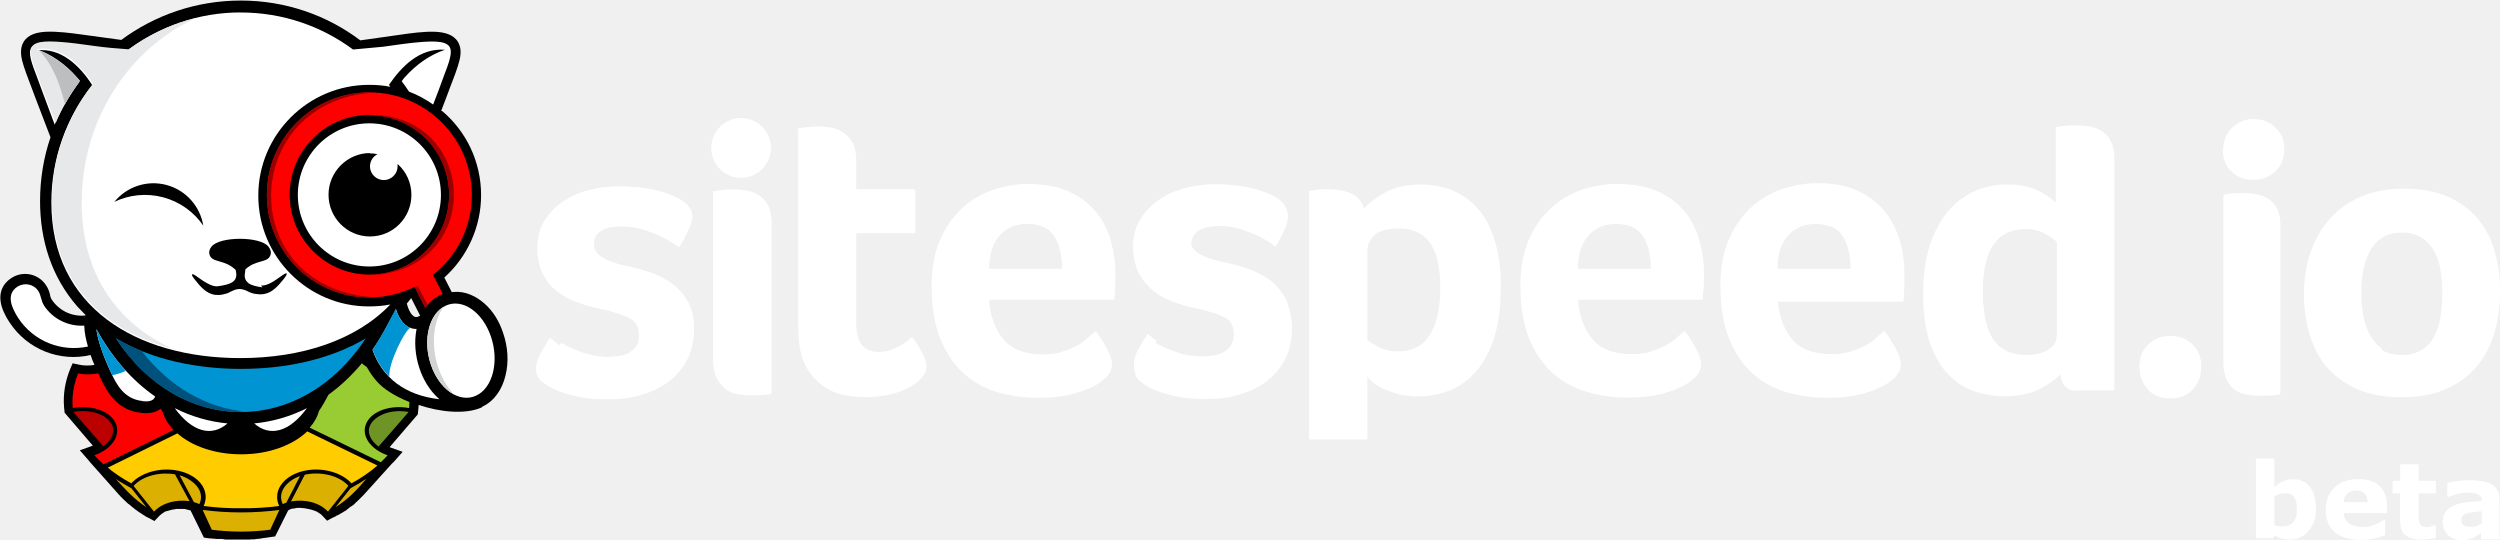
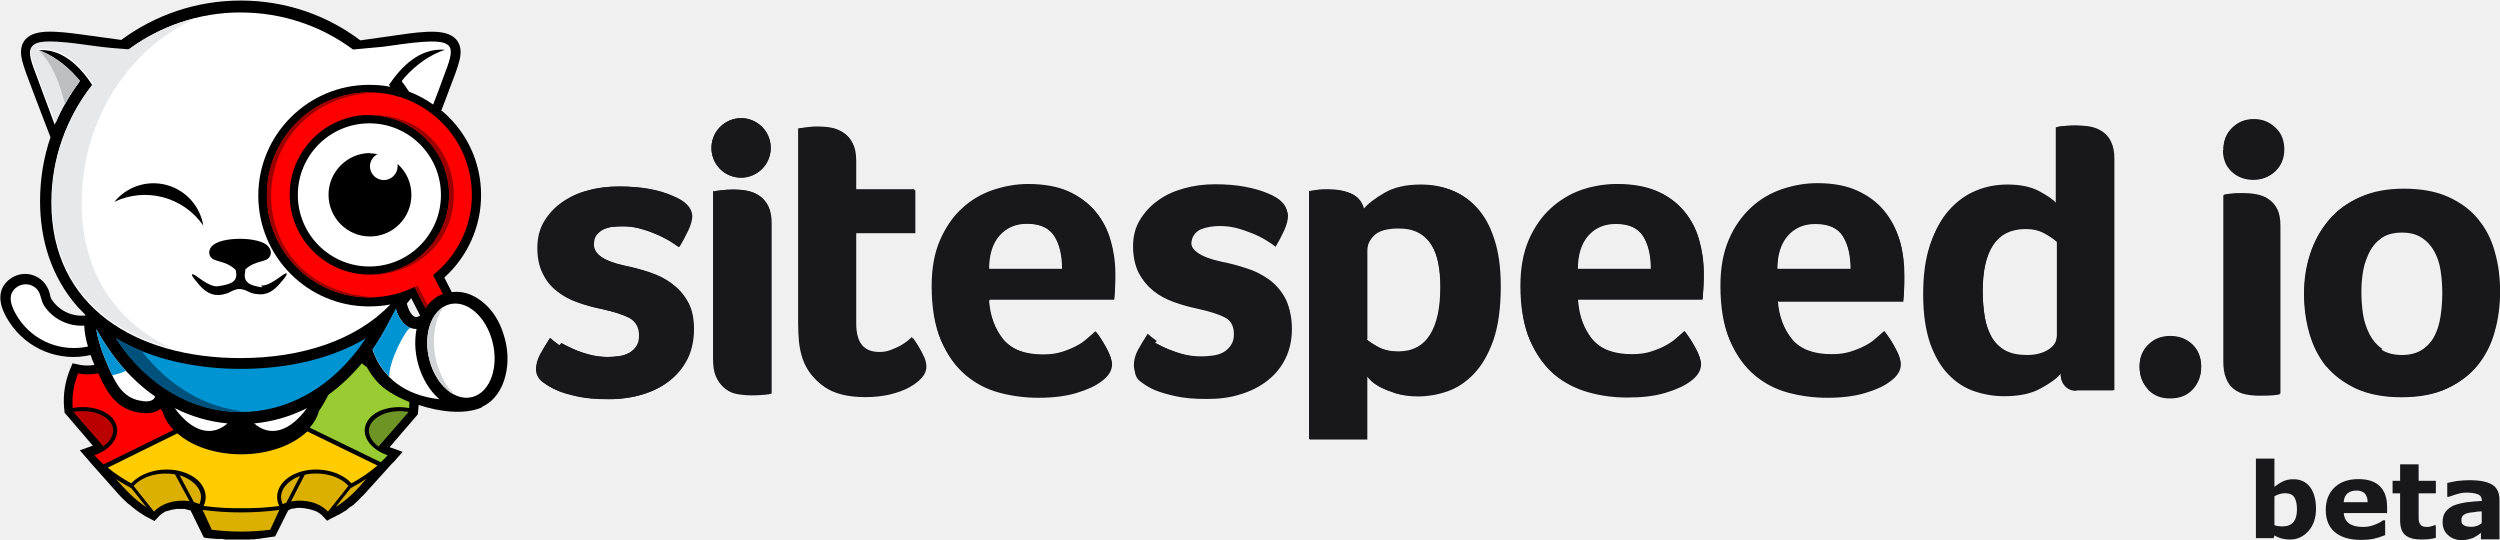
<svg xmlns="http://www.w3.org/2000/svg" height="19.543" viewBox="0 0 90.488 19.543" width="90.488">
-   <g fill="#fff">
+   <style>.t{fill:#18181b}@media (prefers-color-scheme:dark){.t{fill:#fafafa}}</style>
+   <g class="t">
    <path d="m83.828 18.417c0 .327-.09.595-.27.8-.183.208-.408.312-.68.312-.115 0-.217-.02-.305-.04-.088-.03-.17-.06-.25-.11l-.028.1h-.642v-2.879h.67v1.02c.103-.08.207-.147.314-.198.106-.05.23-.076.37-.076.263 0 .465.096.607.285.142.19.214.45.214.79zm-.69.013c0-.186-.03-.328-.094-.428-.062-.1-.175-.15-.337-.15-.062 0-.128.01-.194.03s-.13.045-.19.08v1.046c.048.018.094.03.137.035s.095.01.155.01c.177 0 .31-.053.395-.156.086-.103.13-.26.13-.467zm3.224.14h-1.528c.01.162.072.287.187.373.12.087.29.13.51.13.14 0 .28-.025.41-.076.13-.05.24-.104.31-.163h.08v.536c-.15.06-.29.104-.42.132-.13.027-.28.04-.44.04-.42 0-.74-.093-.96-.28s-.33-.457-.33-.804c0-.345.11-.617.32-.817s.5-.3.87-.3c.34 0 .6.09.77.26s.26.42.26.74v.24zm-.664-.393c-.004-.14-.038-.245-.104-.315-.065-.07-.168-.106-.307-.106-.128 0-.234.034-.317.1-.082.067-.13.175-.14.322h.868zm2.468 1.29c-.07.02-.147.034-.228.045-.08.01-.18.016-.296.016-.26 0-.453-.053-.58-.158-.126-.104-.19-.285-.19-.54v-.974h-.272v-.453h.273v-.596h.67v.596h.623v.453h-.623v.74c0 .072 0 .136.002.19 0 .055.01.104.03.147s.047.077.09.103.108.038.192.038c.034 0 .08-.007.136-.022.057-.015.096-.028.117-.04h.056v.456zm1.66-.2-.134.1c-.053.036-.104.066-.15.09-.065.03-.133.05-.204.064-.07.02-.147.03-.23.03-.2 0-.365-.06-.498-.18-.134-.12-.2-.28-.2-.47 0-.15.033-.27.102-.37.068-.09.164-.17.29-.23.123-.05.276-.09.46-.12.183-.02.372-.04.57-.05v-.01c0-.11-.048-.19-.143-.23-.1-.04-.24-.06-.42-.06-.11 0-.23.02-.36.06s-.22.07-.27.09h-.06v-.5c.07-.02.18-.04.34-.07.16-.02.32-.03.48-.03.38 0 .65.06.82.17s.25.3.25.55v1.42h-.67v-.22zm0-.325v-.433c-.09 0-.188.01-.293.03-.105.01-.186.02-.24.04-.066.02-.117.05-.152.09s-.05.09-.05.16c0 .04.01.08.01.1.01.02.03.05.06.07s.06.04.11.05c.04.01.1.02.19.02.07 0 .14-.02.21-.04.07-.03.13-.07.18-.11zm-69.51-6.522c.143.08.303.16.48.235s.37.14.573.19c.2.05.41.076.62.076.13 0 .27-.01.41-.03s.26-.06.37-.12.19-.14.26-.24.1-.23.1-.39c0-.29-.12-.5-.35-.63-.23-.12-.57-.23-1.03-.33-.3-.06-.58-.14-.86-.24s-.52-.23-.73-.4c-.22-.17-.39-.38-.51-.63-.13-.25-.2-.56-.2-.93s.08-.69.24-.96.38-.51.65-.7.58-.34.94-.43c.35-.1.72-.14 1.11-.14.41 0 .77.03 1.09.09s.6.14.83.25c.45.18.68.42.7.72 0 .15-.05.33-.14.54s-.2.4-.31.59c-.11-.08-.23-.16-.38-.25-.15-.08-.32-.17-.5-.24-.18-.08-.38-.14-.57-.19s-.4-.07-.6-.07c-.12 0-.23.01-.35.02s-.24.05-.33.09c-.1.05-.18.12-.25.2-.07.09-.1.2-.1.35 0 .35.37.6 1.11.77.3.06.6.14.9.24s.57.23.81.41.43.39.58.65c.14.26.22.59.22.99 0 .41-.08.77-.24 1.08-.16.32-.38.58-.65.8s-.6.38-.97.49-.78.17-1.21.17c-.45 0-.83-.03-1.14-.1s-.57-.14-.77-.24c-.14-.06-.3-.15-.46-.27-.17-.12-.26-.28-.26-.48 0-.17.05-.35.15-.54.1-.18.22-.38.35-.58.09.08.2.17.34.26zm6.497-8.145c.595 0 1.078.483 1.078 1.078s-.48 1.077-1.07 1.077-1.07-.482-1.07-1.077c0-.596.48-1.078 1.08-1.078zm-.976 2.654c.03-.01.114-.03.252-.04.13-.02.28-.03.45-.03s.32.01.48.04.31.09.44.17.24.21.32.36.12.36.12.62v6.16c-.04.02-.13.04-.28.05-.14.01-.3.01-.46.01-.21 0-.39-.02-.55-.06-.17-.04-.3-.1-.42-.2s-.21-.23-.28-.39-.1-.37-.1-.62v-6.099zm3.05-2.28.23-.03.23-.03c.08-.01.162-.01.243-.01.163 0 .325.01.488.04s.31.09.442.18.24.21.32.37.122.36.122.61v1.07h2.135v1.56h-2.135v3.27c0 .71.29 1.06.87 1.06.14 0 .276-.02.403-.07s.242-.1.343-.15c.102-.06.19-.12.267-.18.076-.06.13-.11.16-.14.152.22.27.42.35.58.082.16.123.31.123.46 0 .13-.053.26-.16.39s-.257.24-.45.35c-.193.1-.427.19-.7.26-.275.06-.575.09-.9.09-.632 0-1.122-.12-1.473-.37s-.597-.56-.74-.96c-.07-.21-.117-.42-.137-.64-.02-.23-.03-.45-.03-.67v-7.039zm6.894 6.24c.05.56.22 1.02.52 1.39.31.37.79.55 1.45.55.26 0 .48-.03.67-.09s.37-.13.52-.21c.16-.08.29-.17.4-.27l.31-.27c.13.15.25.34.38.58s.2.43.2.58c0 .22-.12.42-.38.61-.21.16-.51.3-.91.42-.39.11-.85.17-1.38.17-.47 0-.94-.06-1.41-.18-.46-.12-.87-.34-1.23-.64s-.65-.72-.87-1.23c-.22-.52-.33-1.17-.33-1.95 0-.64.1-1.19.3-1.65s.46-.85.79-1.15c.33-.31.71-.53 1.12-.67s.85-.22 1.28-.22c.57 0 1.06.09 1.45.26.4.18.72.42.97.72s.43.64.54 1.03c.12.38.17.79.17 1.22v.21s0 .17-.01.26l-.01.26s-.01.15-.02.2h-4.5zm2.66-1.15c0-.49-.09-.89-.28-1.19s-.52-.46-1.01-.46c-.41 0-.75.14-1 .43s-.37.69-.37 1.21h2.67zm3.37 2.67c.14.08.3.16.48.23s.37.14.57.19c.21.05.41.07.63.07.13 0 .27-.01.41-.03.15-.02.27-.06.38-.12s.2-.15.27-.25.11-.23.11-.4c0-.3-.11-.51-.34-.63-.23-.13-.57-.24-1.03-.33-.29-.06-.58-.14-.85-.25-.27-.1-.52-.24-.73-.41s-.38-.38-.51-.63c-.12-.26-.19-.57-.19-.93s.08-.69.25-.96c.17-.28.38-.51.65-.7.27-.2.58-.34.94-.44s.73-.15 1.12-.15c.41 0 .77.03 1.09.09s.6.14.83.24c.45.18.68.42.7.71 0 .15-.05.33-.14.54s-.2.4-.31.58c-.1-.08-.23-.17-.37-.25-.15-.09-.31-.17-.49-.25s-.37-.14-.57-.19-.4-.08-.6-.08c-.11 0-.23.01-.35.02s-.23.04-.33.09c-.09.04-.17.11-.24.2-.07.08-.1.2-.1.34 0 .35.37.6 1.11.76.31.06.61.14.91.24.3.09.57.23.81.4s.43.39.58.65.22.6.22.99c0 .41-.08.77-.24 1.09-.15.32-.37.58-.65.8s-.59.37-.96.49c-.37.11-.77.17-1.21.17-.45 0-.82-.04-1.13-.1s-.57-.15-.77-.24c-.14-.06-.3-.15-.47-.27s-.25-.28-.25-.48c0-.18.05-.36.15-.548.1-.18.22-.38.35-.58.09.08.2.17.33.26zm5.55-5.49c.05-.01.11-.02.18-.03.06-.01.14-.02.22-.03s.18-.01.29-.01c.34 0 .62.05.86.16s.38.3.44.56c.16-.2.42-.39.76-.59s.79-.3 1.31-.3c.38 0 .74.06 1.08.19s.65.33.91.62.48.66.63 1.12c.16.47.24 1.04.24 1.72 0 .79-.09 1.45-.27 1.96s-.42.92-.71 1.22-.61.51-.97.63c-.35.12-.71.18-1.06.18-.3 0-.55-.03-.77-.1s-.4-.14-.56-.22c-.15-.08-.27-.16-.35-.25-.08-.08-.13-.14-.15-.17v2.31h-2.06v-9zm2.08 5.35c.08.08.23.17.44.29.21.11.45.16.73.16.52 0 .9-.21 1.15-.61s.37-.98.37-1.71c0-.31-.02-.59-.07-.86s-.14-.5-.25-.69-.27-.35-.47-.45c-.2-.11-.44-.16-.72-.16-.42 0-.72.08-.89.24s-.25.34-.25.53v3.23zm7.66-1.39c.04.56.22 1.02.52 1.39.31.37.79.55 1.45.55.26 0 .48-.03.67-.09s.37-.13.52-.21.29-.17.4-.27l.31-.27c.12.15.25.35.38.58s.2.43.2.58c0 .22-.13.42-.38.61-.21.16-.51.3-.91.42-.39.11-.85.17-1.38.17-.48 0-.95-.06-1.41-.18s-.87-.34-1.23-.64c-.36-.31-.65-.71-.87-1.23-.22-.51-.34-1.16-.34-1.94 0-.64.1-1.19.3-1.66.2-.46.47-.85.8-1.15s.71-.53 1.12-.67.85-.21 1.28-.21c.57 0 1.06.09 1.45.26s.72.42.97.72.43.64.54 1.03c.11.38.17.79.17 1.22v.21l-.01.26-.01.27c0 .09-.01.16-.02.21h-4.5zm2.65-1.14c0-.49-.09-.89-.28-1.19s-.53-.46-1.01-.46c-.42 0-.75.14-1 .43s-.37.69-.37 1.21h2.67zm4.58 1.14c.04.56.22 1.02.52 1.39.31.37.79.55 1.45.55.26 0 .48-.03.67-.09s.37-.13.52-.21c.16-.08.29-.17.4-.27l.31-.27c.12.15.25.34.38.58s.2.43.2.58c0 .22-.13.42-.38.61-.21.16-.51.3-.91.42-.39.11-.85.17-1.38.17-.48 0-.95-.06-1.41-.18-.46-.13-.87-.34-1.23-.64-.36-.31-.65-.72-.87-1.23-.22-.52-.33-1.17-.33-1.95 0-.64.1-1.19.3-1.66s.47-.85.8-1.16.71-.53 1.12-.67.85-.22 1.28-.22c.57 0 1.06.09 1.45.27.4.18.72.42.97.72s.43.64.55 1.03.17.79.17 1.22v.47l-.01.26c-.01.09-.01.16-.02.21h-4.49zm2.65-1.14c0-.49-.09-.89-.28-1.19-.19-.31-.52-.46-1.01-.46-.41 0-.75.14-1 .43s-.37.69-.37 1.21h2.67zm7.45-1.01c-.08-.08-.22-.18-.42-.29s-.43-.17-.69-.17c-.53 0-.92.19-1.18.58-.25.38-.38.94-.38 1.66 0 .35.03.68.08.97s.14.53.26.74c.12.2.29.36.49.47.21.11.47.16.78.16.3 0 .55-.06.76-.19s.32-.3.32-.52v-3.4zm.72 5.4c-.17 0-.31-.06-.41-.18-.11-.12-.16-.27-.16-.45-.14.17-.38.35-.72.53-.34.19-.77.28-1.3.28-.37 0-.74-.06-1.09-.19-.35-.12-.66-.33-.94-.61s-.49-.66-.65-1.14-.24-1.06-.24-1.76c0-.71.09-1.3.25-1.8.17-.5.39-.91.67-1.22s.6-.54.96-.69.74-.22 1.14-.22c.46 0 .84.08 1.13.23.3.16.52.31.66.46v-2.769c.07-.02.18-.035.32-.046.15-.01.27-.012.38-.012.17 0 .33.01.5.04s.32.09.45.18.24.21.31.37c.08.16.12.36.12.62v8.37h-1.36zm2.59-.06c-.2-.22-.3-.49-.3-.81s.11-.59.32-.79c.21-.21.47-.31.79-.31s.59.1.8.3.32.47.32.79-.1.59-.3.8-.47.32-.81.32c-.33 0-.6-.1-.81-.31zm2.74-7.02c.03-.01.12-.03.25-.04.14-.02.28-.02.45-.02s.32.01.48.04.31.08.44.17.24.2.32.36c.08.15.12.36.12.61v6.07c-.04.02-.13.03-.27.04s-.29.01-.45.01c-.2 0-.38-.02-.54-.05-.16-.04-.3-.1-.41-.2-.12-.1-.21-.22-.27-.38-.07-.16-.1-.37-.1-.62v-6zm0-1.64c0-.32.11-.59.32-.79.21-.21.47-.31.78-.31.3 0 .56.1.78.31.22.2.32.47.32.79s-.11.58-.32.78-.47.3-.77.3c-.31 0-.57-.1-.78-.3-.21-.21-.31-.47-.31-.79zm3.73 7.85c-.28-.35-.48-.76-.61-1.21s-.19-.94-.19-1.44c0-.51.08-1 .23-1.45.15-.46.37-.86.67-1.21.29-.35.67-.62 1.12-.82s.97-.3 1.58-.3c.63 0 1.17.1 1.61.3s.81.47 1.08.81c.28.34.48.73.6 1.18.13.45.19.93.19 1.43s-.06.98-.19 1.44c-.12.46-.33.87-.61 1.22s-.65.63-1.1.84-1 .31-1.64.31-1.19-.1-1.63-.3c-.45-.21-.81-.48-1.09-.82zm1.99-.6c.2.13.45.19.74.19.3 0 .55-.07.75-.2s.35-.3.46-.52.19-.46.23-.73.06-.55.06-.83c0-.27-.02-.54-.06-.81s-.12-.5-.23-.7-.26-.36-.45-.49-.43-.19-.72-.19-.53.06-.73.19-.35.3-.46.5c-.11.21-.2.44-.25.7s-.07.53-.07.8.02.54.06.81.13.51.24.73c.11.21.26.38.45.52z" />
    <path d="m20.325 12.42c.142.08.302.16.48.235s.37.14.572.19c.203.05.412.076.625.076.132 0 .27-.01.412-.03s.267-.06.374-.12.196-.14.267-.24c.07-.1.107-.23.107-.39 0-.29-.115-.5-.343-.63-.23-.12-.58-.23-1.03-.33-.3-.06-.58-.14-.86-.24s-.52-.23-.73-.4c-.22-.17-.39-.38-.51-.63-.13-.25-.19-.56-.19-.93s.08-.69.24-.96.38-.51.65-.7.58-.34.94-.43c.35-.1.73-.14 1.11-.14.4 0 .77.03 1.09.09s.59.14.83.25c.45.18.68.42.7.72 0 .15-.05.33-.15.54s-.2.4-.32.59c-.11-.08-.23-.16-.38-.25-.15-.08-.31-.17-.5-.24-.18-.07-.37-.14-.57-.19s-.4-.07-.61-.07c-.11 0-.23.01-.35.02s-.23.05-.33.09c-.1.05-.18.12-.25.2-.07.09-.1.2-.1.35 0 .35.37.6 1.11.76.3.06.6.14.9.24s.57.23.81.41.43.39.58.66c.15.26.22.59.22.99 0 .41-.08.77-.23 1.08-.16.31-.38.58-.65.79s-.6.38-.97.49c-.37.12-.78.17-1.22.17-.45 0-.83-.03-1.14-.1s-.57-.14-.77-.23c-.14-.06-.3-.15-.47-.27s-.25-.28-.25-.48c0-.17.05-.35.15-.54s.22-.39.35-.59c.09.09.21.17.34.27zm6.496-8.145c.6 0 1.08.483 1.08 1.078s-.48 1.077-1.08 1.077-1.07-.48-1.07-1.075c0-.596.49-1.078 1.08-1.078zm-.97 2.655c.03-.01.12-.027.26-.04.14-.017.29-.025.45-.025s.33.015.49.046c.17.03.31.09.44.18s.24.21.32.37.12.37.12.62v6.16c-.04.02-.13.04-.27.05s-.29.02-.45.02c-.2 0-.38-.02-.55-.05-.16-.03-.3-.1-.42-.2s-.21-.22-.27-.39c-.06-.16-.1-.37-.1-.62v-6.1zm3.05-2.277.23-.03c.07-.01.15-.018.23-.023.08-.004.17-.006.25-.006.17 0 .33.015.49.046s.31.093.45.184.24.216.32.374.12.362.12.617v1.068h2.14v1.557h-2.14v3.265c0 .712.29 1.068.87 1.068.14 0 .28-.023.41-.07.13-.045.24-.096.35-.15.1-.057.19-.116.27-.176s.13-.107.16-.137c.16.224.27.417.35.58.09.162.13.314.13.456 0 .132-.05.262-.16.39s-.26.243-.45.35-.43.193-.7.26c-.27.065-.57.098-.9.098-.63 0-1.12-.122-1.47-.366s-.6-.564-.74-.96c-.07-.205-.12-.418-.14-.642s-.03-.447-.03-.67v-7.08zm6.9 6.237c.04.56.22 1.03.52 1.4.31.37.79.557 1.45.557.26 0 .48-.028.67-.084s.37-.125.52-.207c.15-.08.29-.17.4-.266l.31-.27c.12.15.25.347.38.586s.2.434.2.586c0 .225-.13.428-.38.61-.21.164-.51.303-.9.42s-.85.176-1.38.176c-.48 0-.95-.06-1.41-.182-.46-.12-.87-.334-1.23-.64s-.65-.713-.87-1.227c-.22-.52-.33-1.17-.33-1.95 0-.64.1-1.19.3-1.66s.46-.85.79-1.15c.33-.31.7-.53 1.12-.68s.85-.22 1.28-.22c.57 0 1.05.09 1.45.27s.72.41.97.71.43.64.54 1.03c.11.38.17.79.17 1.22v.21l-.01.26-.01.26s-.01.15-.02.2h-4.5zm2.66-1.14c0-.49-.09-.884-.28-1.19s-.52-.46-1.01-.46c-.41 0-.75.148-1 .438s-.37.694-.37 1.212h2.67zm3.37 2.67c.14.08.31.16.48.237.18.076.37.14.58.19s.41.076.63.076c.14 0 .27-.01.42-.03s.27-.06.38-.12.2-.144.27-.246.11-.234.11-.396c0-.29-.11-.5-.34-.63-.23-.12-.57-.23-1.03-.33-.29-.06-.57-.14-.85-.24-.27-.1-.52-.23-.73-.4s-.38-.38-.51-.63-.19-.56-.19-.93.08-.68.24-.96c.17-.27.38-.51.65-.7s.58-.33.94-.43.73-.14 1.11-.14c.41 0 .77.03 1.09.09s.6.15.83.25c.45.19.69.42.71.72 0 .16-.05.34-.14.54s-.2.41-.31.59c-.1-.08-.22-.16-.37-.25s-.31-.17-.49-.24-.37-.14-.57-.19-.4-.07-.6-.07c-.11 0-.23.01-.35.03s-.23.05-.33.09c-.1.05-.18.11-.24.2-.06.08-.1.2-.1.34 0 .35.37.6 1.12.76.3.06.61.14.91.24s.57.23.81.41.43.39.58.66.22.6.22.99c0 .41-.08.77-.24 1.09s-.38.58-.65.79-.6.38-.97.49c-.37.12-.77.17-1.21.17-.45 0-.83-.03-1.14-.1s-.56-.14-.77-.23c-.14-.06-.3-.15-.46-.27-.17-.11-.25-.27-.25-.48 0-.17.05-.35.15-.54s.22-.38.35-.59c.09.09.21.17.34.26zm5.55-5.49.19-.03c.06-.01.14-.02.22-.023.08-.005.18-.008.29-.008.34 0 .62.05.86.16s.38.3.44.56c.17-.2.42-.39.77-.59s.79-.3 1.31-.3c.38 0 .74.06 1.08.19s.64.33.91.62.48.66.63 1.13c.16.47.24 1.04.24 1.72 0 .79-.09 1.44-.27 1.96-.18.51-.42.92-.71 1.22s-.61.51-.96.63-.71.18-1.06.18c-.3 0-.55-.04-.77-.1-.22-.07-.4-.14-.56-.22-.15-.08-.27-.17-.35-.25-.08-.09-.13-.14-.15-.17v2.3h-2.091v-9zm2.08 5.35c.09.08.23.18.44.29s.45.17.73.17c.52 0 .9-.202 1.15-.61s.37-.975.37-1.71c0-.304-.03-.59-.08-.853s-.13-.493-.25-.686-.27-.34-.47-.45-.44-.16-.72-.16c-.42 0-.72.08-.89.25s-.25.34-.25.54v3.23zm7.66-1.39c.04.56.22 1.03.52 1.4.31.37.79.555 1.45.555.26 0 .48-.026.67-.082s.37-.122.52-.204c.15-.08.29-.17.4-.27l.31-.27c.12.15.25.35.38.59s.2.43.2.58c0 .22-.13.43-.38.61-.21.16-.51.3-.91.42s-.85.17-1.38.17c-.48 0-.95-.06-1.41-.19s-.87-.34-1.23-.64c-.36-.31-.65-.72-.88-1.23-.22-.51-.33-1.16-.33-1.95 0-.64.1-1.19.3-1.66s.46-.85.79-1.15c.33-.31.7-.53 1.12-.67s.84-.22 1.28-.22c.57 0 1.05.09 1.45.26s.72.41.97.71.43.64.54 1.03c.11.38.17.79.17 1.22v.21l-.01.26-.02.26c0 .09-.01.15-.02.21h-4.5zm2.65-1.14c0-.49-.09-.882-.28-1.19s-.52-.454-1.01-.454c-.41 0-.75.145-1 .435s-.37.7-.37 1.21h2.67zm4.58 1.147c.04.56.22 1.024.52 1.395.31.37.79.554 1.45.554.26 0 .48-.028.67-.084s.37-.125.52-.207c.15-.08.29-.17.4-.267l.31-.268c.12.152.25.347.38.586.14.238.2.434.2.586 0 .226-.13.43-.38.61-.21.165-.51.304-.9.42-.39.118-.85.176-1.38.176-.48 0-.95-.06-1.41-.183-.46-.122-.87-.336-1.23-.64-.36-.305-.65-.714-.87-1.228s-.33-1.163-.33-1.946c0-.64.1-1.19.3-1.65s.47-.84.8-1.15c.33-.3.7-.53 1.12-.67s.84-.21 1.28-.21c.57 0 1.05.09 1.45.27.39.18.72.42.97.72s.43.65.55 1.03c.11.39.16.8.16 1.22v.22s0 .17-.01.26l-.01.27c-.01.09-.01.16-.02.21h-4.491v.01zm2.649-1.143c0-.487-.094-.884-.28-1.19-.19-.304-.528-.456-1.016-.456-.416 0-.75.145-1 .435s-.372.694-.372 1.21h2.668zm7.44-1.004c-.08-.08-.22-.18-.42-.29-.2-.114-.43-.17-.695-.17-.53 0-.92.192-1.18.58-.253.385-.38.94-.38 1.66 0 .356.026.68.076.97s.14.534.26.74c.13.2.29.36.49.47.21.11.47.166.78.166.3 0 .55-.06.76-.183s.32-.293.32-.516v-3.43zm.715 5.396c-.177 0-.31-.06-.416-.175-.1-.11-.15-.26-.15-.45-.14.18-.38.35-.73.54-.34.19-.78.28-1.31.28-.38 0-.74-.06-1.09-.18s-.66-.32-.94-.61-.49-.66-.66-1.13c-.16-.47-.25-1.06-.25-1.76s.08-1.3.25-1.8.39-.9.67-1.21.6-.54.96-.68.74-.22 1.14-.22c.45 0 .83.08 1.13.24.29.16.51.32.65.47v-2.851c.07-.02.18-.036.32-.047.14-.01.27-.014.38-.014.16 0 .33.01.5.04s.32.09.45.18.24.21.31.37c.08.16.11.36.11.62v8.37h-1.35zm2.59-.056c-.2-.22-.3-.49-.3-.812s.104-.584.315-.79c.21-.205.476-.307.797-.307s.587.11.8.31c.21.21.315.47.315.79s-.1.59-.3.81-.47.33-.81.33c-.33.01-.6-.1-.81-.31zm2.737-7.02c.03-.01.11-.024.244-.04.135-.014.283-.022.444-.022s.32.015.48.045.305.083.435.17.235.203.315.36c.08.154.12.36.12.61v6.072c-.04.02-.13.035-.27.045s-.29.013-.45.013c-.2 0-.38-.018-.54-.053-.16-.036-.3-.1-.417-.197-.12-.095-.21-.223-.27-.383-.07-.16-.1-.366-.1-.616v-6.01zm-.007-1.64c0-.32.103-.583.314-.79.21-.204.47-.31.78-.31.3 0 .56.106.77.31.21.206.32.47.32.79s-.11.58-.32.78c-.22.2-.48.3-.78.3-.31 0-.58-.1-.79-.3s-.31-.46-.31-.78zm3.73 7.848c-.28-.35-.487-.754-.617-1.21s-.195-.935-.195-1.436c0-.51.073-.994.223-1.45.153-.456.375-.86.67-1.203.297-.35.67-.62 1.12-.82s.978-.3 1.58-.3c.63 0 1.17.1 1.616.3.443.2.804.47 1.08.81.274.34.474.73.6 1.18.122.45.185.92.185 1.42s-.064.98-.19 1.44c-.13.46-.335.86-.62 1.22-.287.35-.655.63-1.106.84-.45.21-.99.31-1.64.31s-1.18-.11-1.63-.31c-.44-.21-.81-.48-1.09-.82zm1.984-.6c.2.13.44.194.73.194.3 0 .55-.064.74-.194s.35-.303.46-.52c.11-.214.18-.457.22-.728s.06-.546.06-.827c0-.27-.02-.54-.06-.804-.04-.27-.12-.5-.23-.7s-.26-.37-.45-.49c-.19-.13-.43-.19-.72-.19s-.54.06-.73.19-.35.3-.47.5-.2.44-.25.7-.08.52-.08.79.02.54.07.81.12.51.23.73c.11.21.26.38.45.51z" />
  </g>
  <g clip-rule="evenodd" fill-rule="evenodd">
    <path d="m15.97 4.01.223-.585.002-.004c.12-.34.267-.68.378-1.03.09-.28.167-.61 0-.88-.168-.27-.494-.34-.795-.36-.423-.02-.904.05-1.323.11l-1.413.2c-1.21-.911-2.705-1.441-4.326-1.441s-3.116.53-4.326 1.425l-1.413-.193c-.42-.057-.9-.122-1.323-.102-.3.018-.627.087-.796.36-.166.27-.09.6 0 .88.112.35.257.69.38 1.035v.004l.59 1.54c-.245.72-.378 1.5-.378 2.31 0 1.41.41 2.74 1.354 3.82.093.1.19.2.29.3l-.005.02c-.47.05-.94-.16-1.22-.58-.04-.06-.06-.16-.07-.22-.03-.11-.07-.2-.13-.29-.27-.42-.83-.54-1.25-.27-.48.31-.49.81-.26 1.28.05.11.11.22.18.32.65 1 1.84 1.45 2.94 1.19.04.13.09.25.14.36-.19.03-.39.03-.56-.01l-.23-.05-.09.21c-.18.44-.26.91-.22 1.38l.02.2 1.02 1.19-.05.02-.42.15.28.32c.03.04.07.08.1.12l1.031 1.161.03.03.025.03.03.03.03.03.03.03.03.03.03.03.033.03.034.03.03.03.033.03.035.023.037.03.035.03.034.03.034.025.037.03.036.03.04.03.032.022.04.03.034.026.04.022.04.027.04.027.04.025.04.024.04.03.04.02.04.02.06.03.13.07.05.03.17-.18.02-.02.02-.02.03-.02.02-.02.03-.02.03-.02.03-.02.03-.02.03-.01.03-.01.04-.01.04-.01.03-.01.04-.01.04-.01.04-.01h.04l.04-.01.04-.01h.3l.04.01.04.01.04.01.04.01.04.01.02.007.48.98.21.03h.06l.06.01h.06l.05.01h.23l.05.01.05.01h.885l.06-.007h.11l.06-.01.06-.008.06-.002.055-.01.06-.01.06-.01.06-.005.06-.01.06-.01.22-.03.47-.94c.04-.03.08-.04.12-.06l.05-.01h.04l.05-.01.04-.01.04-.004h.13l.04.01h.061l.044.01.04.005.04.01.04.005.04.01.04.01.04.01.037.012.04.015.04.01.04.02.03.01.03.02.03.02.03.02.03.02.03.02.02.02.02.02.18.19.05-.03.13-.07.06-.03.05-.02.04-.03.05-.02.04-.02.04-.022.04-.025.04-.02.04-.027.03-.02.04-.02.04-.024.03-.03.04-.03.04-.03.03-.03.04-.02.04-.03.036-.02.03-.03.03-.03.03-.03.036-.03.03-.03.03-.027.03-.03.03-.03.03-.03.03-.03.03-.03.03-.03 1.03-1.14c.04-.03.07-.07.11-.11l.28-.32-.42-.15c-.02-.01-.04-.01-.05-.02l1.02-1.187.02-.2.01-.14c.78.26 1.66.35 2.26.1.02-.01.04-.02.05-.04.444-.21.715-.64.83-1.11.13-.5.09-1.056-.08-1.546-.13-.41-.36-.8-.69-1.085-.3-.26-.68-.44-1.08-.41-.03 0-.06 0-.09.01l-.27-.53c.84-.76 1.33-1.84 1.33-2.98 0-1.22-.54-2.31-1.4-3.04zm-1.246 6.98c.055-.065.108-.132.16-.2l.323.635c-.058.036-.12.058-.172.047-.158-.032-.266-.316-.31-.48z" />
    <path d="m1.582 11.044c.33.512.9.776 1.468.742.005.238.058.5.133.757-.95.206-1.973-.18-2.532-1.046-.21-.333-.46-.834-.02-1.12.26-.165.6-.092.76.164.1.16.09.34.2.51z" fill="#fff" />
    <path d="m13.708 16.155 1.083-1.244c-.28-.05-.59-.04-.87.06-.27.1-.57.31-.57.63.01.24.17.43.36.57z" fill="#6f9426" />
    <path d="m13.255 17.336c-.333.398-.662.74-1.11 1.02l.544-.684c.19-.105.38-.213.56-.336zm-7.957 1.02c-.436-.282-.748-.624-1.106-1.02.182.123.37.23.564.336l.542.683zm.276.162-.74-.93c.35-.384.984-.51 1.5-.42l.526.972-.01-.002c-.45-.062-.954.043-1.276.38zm.93-1.314c.422.124.95.52.713 1.042-.065-.03-.13-.052-.2-.072l-.514-.97zm3.608 1.253-.332.717c-.7.09-1.414.09-2.114 0l-.332-.717c.908.12 1.87.12 2.778 0zm.25-.262c-.045.014-.09.032-.13.05-.216-.47.205-.868.628-1.014l-.5.97zm1.51.322c-.335-.35-.86-.45-1.325-.37l-.015.003.5-.968c.53-.118 1.21 0 1.58.403z" fill="#dcb000" />
    <path d="m3.74 16.155-1.085-1.245h.004c.28-.053.59-.04.87.052.27.093.57.305.57.625-.01.235-.17.43-.36.568z" fill="#ba0000" />
    <path d="m13.785 16.73c.087-.08.168-.165.244-.25-.65-.228-.98-.737-.76-1.18.21-.433.88-.653 1.54-.53 0-.073.01-.145.01-.218-.51-.204-.95-.476-1.19-.76-.14-.158-.25-.326-.35-.503-.07-.05-.13-.09-.18-.14-.37.44-.77.82-1.2 1.13l-.01.01c-.1.19-.21.39-.34.58-.06.22-.17.42-.34.61l2.55 1.24z" fill="#9c3" />
    <path d="m3.552 13.515c-.237.045-.488.048-.725.003-.168.413-.232.836-.194 1.25.662-.122 1.333.098 1.544.532.216.443-.117.952-.76 1.178.1.114.21.225.33.33l2.536-1.245c-.188-.194-.323-.412-.39-.646-.03-.04-.056-.08-.082-.122-.18.15-.44.177-.69.15-.81-.085-1.2-.63-1.51-1.315l-.05-.115z" fill="#f00" />
    <path d="m8.724 18.394c.46.008.924-.018 1.382-.08-.234-.497.092-1.032.767-1.237.667-.203 1.455-.017 1.848.417.36-.193.67-.41.94-.644l-2.54-1.236c-.52.5-1.39.83-2.39.83-.95 0-1.79-.297-2.31-.758l-2.52 1.24c.25.206.53.396.85.568.4-.433 1.18-.62 1.85-.417.68.205 1 .74.77 1.238.46.06.92.086 1.38.08z" fill="#fc0" />
    <path d="m4.195 12.247c2.33 3.557 6.713 3.557 9.043 0-1.34.797-2.978 1.105-4.52 1.105s-3.183-.31-4.523-1.105z" fill="#0095d2" />
    <path d="m4.194 12.246c1.124 1.716 2.725 2.605 4.344 2.666.1-.004.202-.01.303-.02-1.36-.14-2.69-.867-3.71-2.184-.32-.13-.63-.285-.93-.462z" fill="#00517c" />
    <path d="m8.716.452c1.52 0 2.927.498 4.062 1.34l1.084-.1c.482-.066.965-.143 1.45-.177 1.46-.102 1.036.41.55 1.79l-.184.478c-.27-.19-.562-.348-.874-.467-.084-.13-.173-.255-.265-.378.03-.04.06-.08.09-.117.44-.5.96-.85 1.48-1.02-.92-.07-1.57.6-2.03 1.27l.05.07c-.25-.05-.51-.07-.77-.07-2.21 0-4.01 1.8-4.01 4.01s1.79 4.01 4 4.01c.26 0 .52-.02.78-.07-1.25 1.3-3.22 1.94-5.43 1.94-3.78 0-6.84-1.86-6.84-5.63 0-1.6.55-3.08 1.48-4.25-.43-.67-1.13-1.39-2.05-1.25.51.17 1.03.53 1.47 1.03l.1.12c-.35.47-.65.98-.88 1.53l-.44-1.18c-.48-1.36-.9-1.88.51-1.79.44.03.87.09 1.31.15.42.07.84.1 1.26.13 1.171-.871 2.571-1.371 4.091-1.371zm4.654 4.012c-1.43 0-2.59 1.16-2.59 2.59 0 1.432 1.16 2.592 2.59 2.592s2.59-1.16 2.59-2.59c0-1.432-1.16-2.592-2.59-2.592z" fill="#fff" />
    <path d="m6.313 12.637c-2.588-.65-4.43-2.426-4.43-5.353 0-.632.086-1.244.247-1.825.248-.88.665-1.71 1.232-2.42l.003-.01c-.437-.67-1.137-1.39-2.048-1.25.51.17 1.036.52 1.478 1.03.034.04.067.07.098.11-.35.47-.646.98-.876 1.53l-.447-1.149c-.48-1.365-.902-1.882.51-1.79.438.027.874.088 1.31.15.423.06.84.096 1.267.125.09-.067.183-.132.277-.194.65-.43 1.38-.75 2.162-.94-2.433 1.11-4.138 3.68-4.138 6.68 0 2.66 1.347 4.43 3.355 5.32z" fill="#e7e8e9" />
  </g>
  <path d="m9.446 10.333c.224.03.532-.193.747-.35.252-.182.22-.058.072.12-.192.236-.4.49-.712.54-.1.016-.195.012-.282-.002-.11-.01-.21-.05-.27-.08-.13-.07-.24-.1-.34-.1s-.2.04-.34.11c-.06.04-.16.07-.27.09-.08.02-.18.02-.28.01-.31-.05-.52-.3-.71-.54-.17-.2-.15-.28.07-.12s.53.38.75.35.41-.07.53-.15c.11-.07.17-.19.13-.38l-.01-.06c-.38-.37-.78-.26-.92-.49-.07-.13-.04-.25.05-.36.3-.37 1.75-.37 2.05 0 .09.11.13.24.05.37-.13.22-.52.12-.88.46 0 .04-.01.07-.01.1-.04.19.01.31.12.39v.01c.12.08.29.12.51.15z" />
  <path clip-rule="evenodd" d="m15.678 9.96.348.68-.066.027c-.235.108-.42.277-.564.48l-.39-.763c-.494.243-1.05.38-1.637.38-2.05 0-3.71-1.662-3.71-3.71 0-2.05 1.66-3.71 3.71-3.71 2.04 0 3.71 1.66 3.71 3.71 0 1.177-.55 2.225-1.41 2.905zm-2.308-5.79c1.593 0 2.885 1.29 2.885 2.884 0 1.593-1.292 2.885-2.885 2.885s-2.885-1.3-2.885-2.89 1.292-2.89 2.885-2.89z" fill="#f00" fill-rule="evenodd" />
  <path clip-rule="evenodd" d="m15.396 11.148-.39-.763c.103-.04.01.005.11-.044l.367.7-.087.12zm-1.84-.388c-.06.003-.123.005-.186.005-2.05 0-3.71-1.66-3.71-3.71 0-2.048 1.66-3.71 3.71-3.71.063 0 .125.002.187.005-4.903.288-5.082 7.092 0 7.41zm0-6.584c1.507.097 2.7 1.35 2.7 2.88s-1.193 2.782-2.7 2.878c.063.004.126.014.188.006 3.706-.492 3.453-5.473 0-5.77-.062-.006-.125.002-.187.006z" fill="#9a0000" fill-rule="evenodd" />
  <path clip-rule="evenodd" d="m17.773 12.192c.302.9.06 1.855-.543 2.13-.602.277-1.335-.23-1.637-1.13s-.06-1.854.543-2.13c.602-.276 1.335.23 1.637 1.13zm-3.448-1.016c.147.484.43.74.753.73-.094.47-.047.974.104 1.425.137.41.367.8.69 1.09l.036.03c-1.254-.14-2.078-.79-2.424-1.79.184-.26.357-.55.517-.85l.26-.48.07-.14z" fill="#fff" fill-rule="evenodd" />
  <path clip-rule="evenodd" d="m16.438 14.283c-.353-.183-.67-.57-.845-1.09-.29-.86-.08-1.77.465-2.09-.374.52-.47 1.378-.195 2.2.133.397.336.732.575.98z" fill="#d1d3d4" fill-rule="evenodd" />
  <path clip-rule="evenodd" d="m13.37 5.55c.1 0 .2.01.295.03-.162.08-.274.25-.274.443 0 .273.23.495.5.495s.5-.222.5-.495v-.088c.31.275.5.675.5 1.12 0 .83-.67 1.504-1.5 1.504s-1.5-.68-1.5-1.51.68-1.51 1.51-1.51zm-7.342 1.146c.716.192 1.218.784 1.33 1.47-.334-.485-.836-.86-1.45-1.024s-1.236-.09-1.768.163c.44-.54 1.172-.8 1.888-.61z" fill-rule="evenodd" />
  <path clip-rule="evenodd" d="m14.325 11.176c.112.37.303.605.53.693-.172.03-.815 1.29-.76 1.77-.273-.27-.478-.61-.61-.99.183-.27.356-.55.516-.86l.26-.49.07-.14z" fill="#0095d2" fill-rule="evenodd" />
  <path clip-rule="evenodd" d="m9.2 15.326c.568.498 1.274.316 1.91-.553-.614.308-1.26.492-1.91.553zm-.966 0c-.57.498-1.275.316-1.91-.553.612.308 1.257.492 1.91.553zm-3.067-.81c-.664-.07-.936-.564-1.167-1.066-.313-.68-.47-1.19-.51-1.536.575 1.056 1.307 1.868 2.125 2.437-.042.13-.173.2-.448.17z" fill="#fff" fill-rule="evenodd" />
  <path clip-rule="evenodd" d="m4.056 13.57c-.02-.04-.038-.08-.056-.12-.313-.68-.47-1.19-.51-1.536.313.574.672 1.076 1.066 1.507l-.016.01c-.15.07-.32.12-.484.15z" fill="#0095d2" fill-rule="evenodd" />
  <path clip-rule="evenodd" d="m2.894 2.937c-.198.264-.378.543-.54.834-.184-.69-.39-1.35-.93-1.94.477.19.96.52 1.37.99.035.04.068.08.1.12z" fill="#bcbec0" fill-rule="evenodd" />
</svg>
